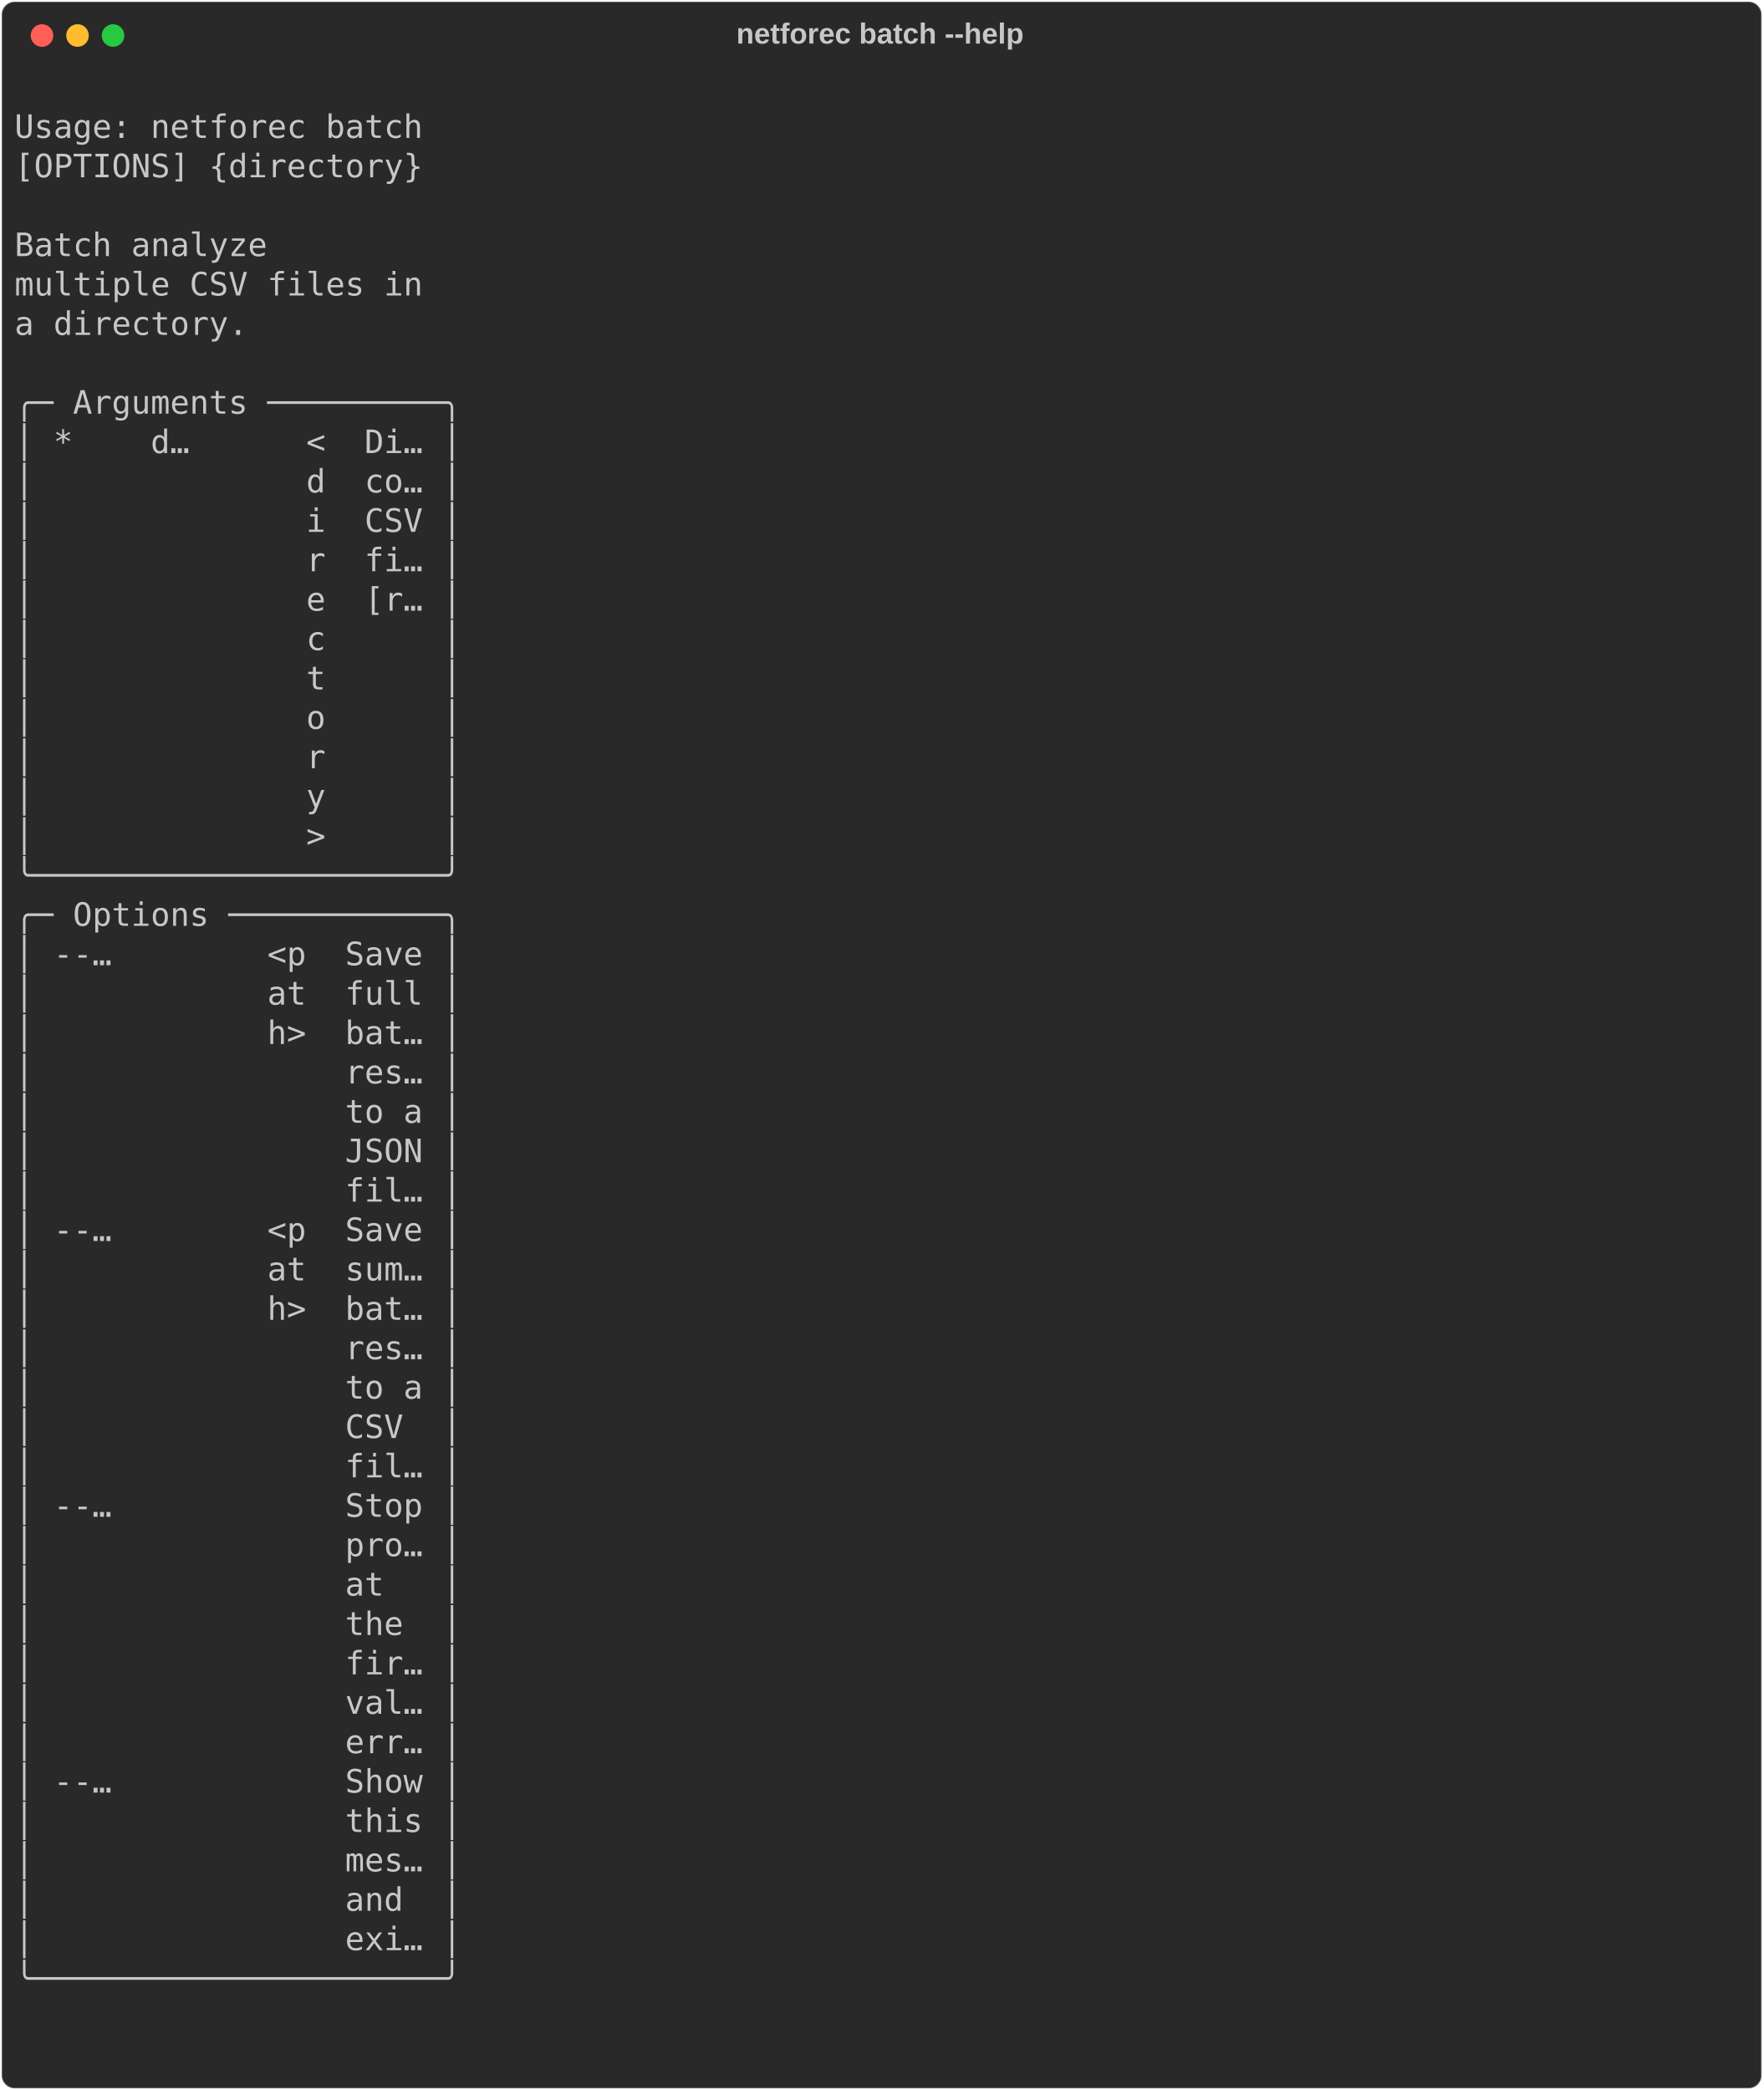
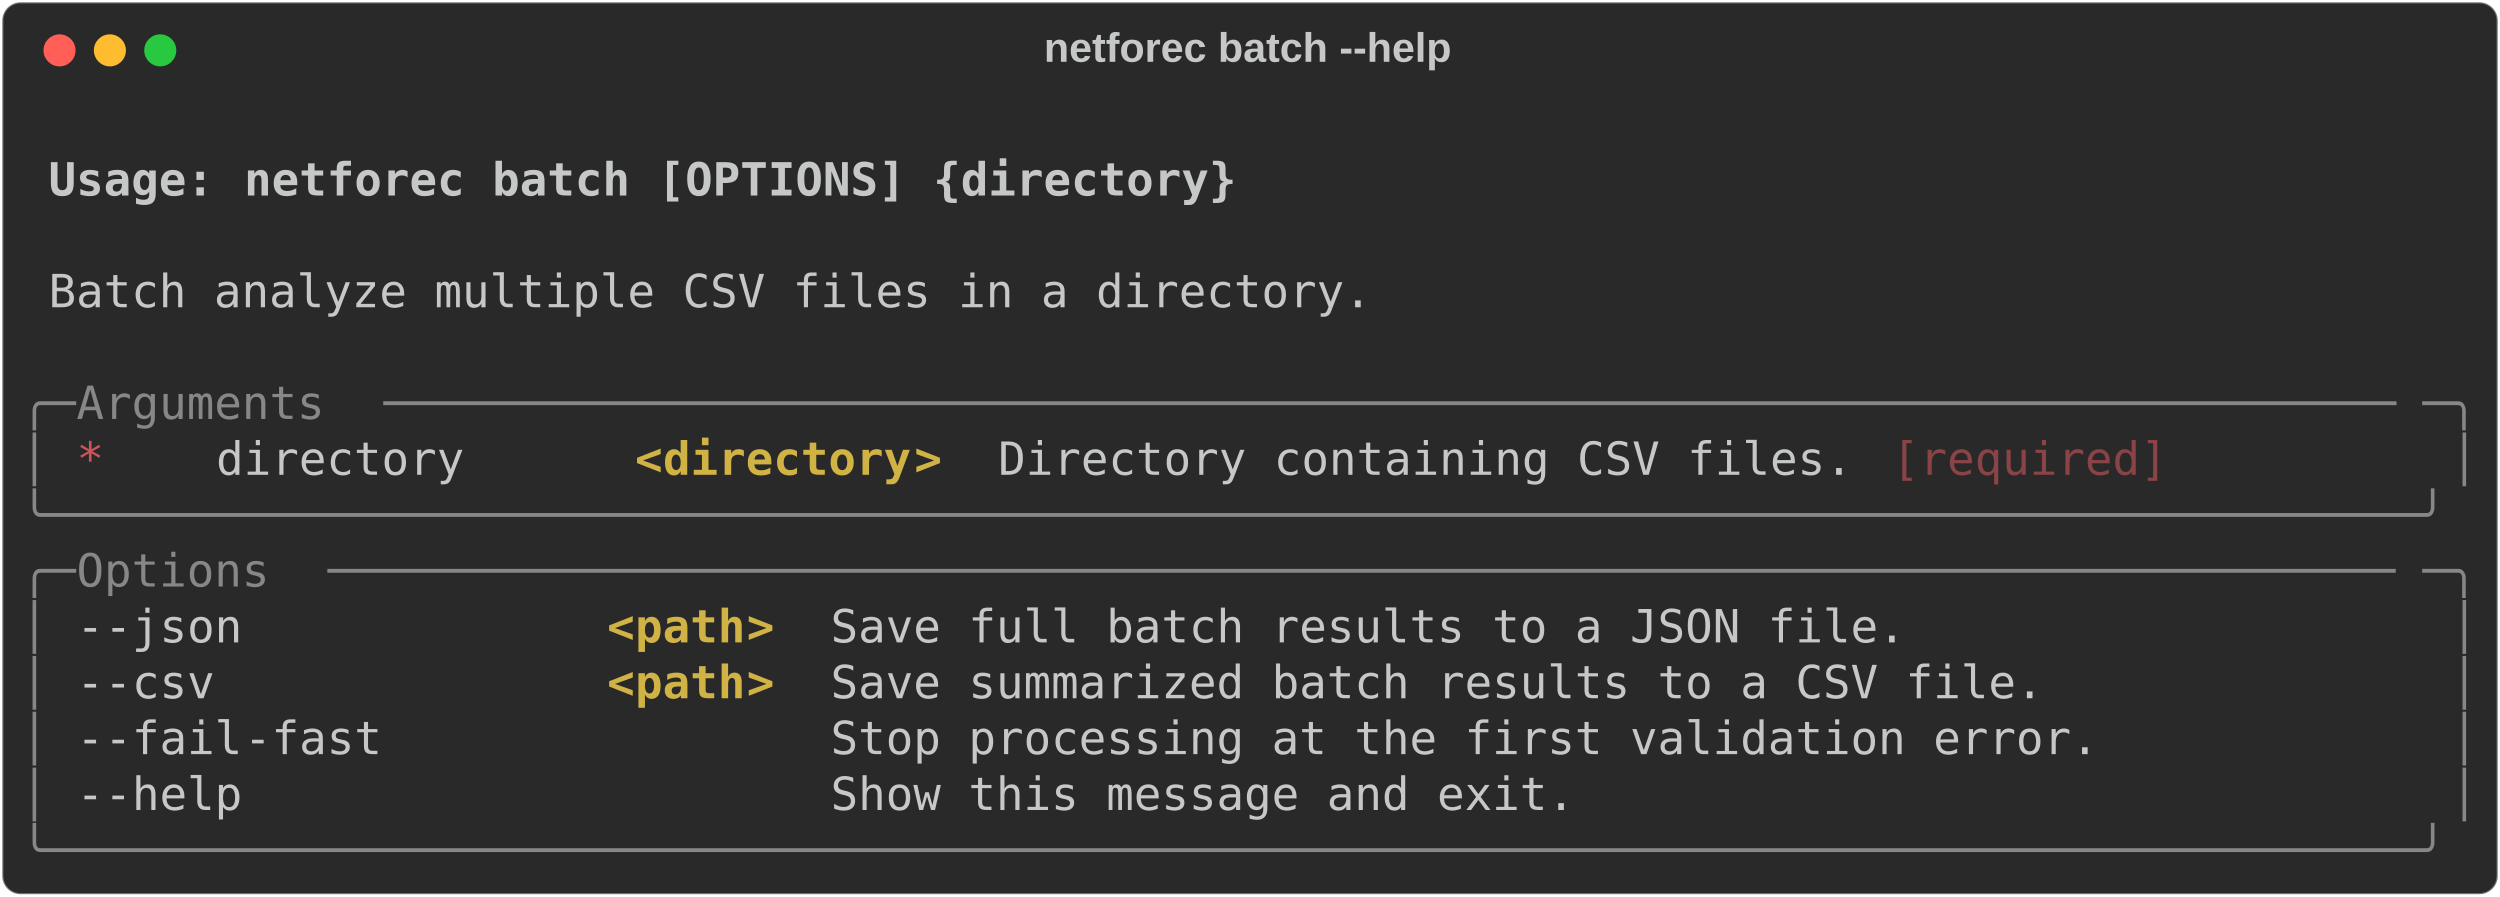
- <svg xmlns="http://www.w3.org/2000/svg" class="rich-terminal" viewBox="0 0 1092 1294.4">
+ <svg xmlns="http://www.w3.org/2000/svg" class="rich-terminal" viewBox="0 0 1092 391.6">
  <style>

    @font-face {
        font-family: "Fira Code";
        src: local("FiraCode-Regular"),
                url("https://cdnjs.cloudflare.com/ajax/libs/firacode/6.2.0/woff2/FiraCode-Regular.woff2") format("woff2"),
                url("https://cdnjs.cloudflare.com/ajax/libs/firacode/6.2.0/woff/FiraCode-Regular.woff") format("woff");
        font-style: normal;
        font-weight: 400;
    }
    @font-face {
        font-family: "Fira Code";
        src: local("FiraCode-Bold"),
                url("https://cdnjs.cloudflare.com/ajax/libs/firacode/6.2.0/woff2/FiraCode-Bold.woff2") format("woff2"),
                url("https://cdnjs.cloudflare.com/ajax/libs/firacode/6.2.0/woff/FiraCode-Bold.woff") format("woff");
        font-style: bold;
        font-weight: 700;
    }

-     .terminal-3042085032-matrix {
+     .terminal-4197433321-matrix {
        font-family: Fira Code, monospace;
        font-size: 20px;
        line-height: 24.4px;
        font-variant-east-asian: full-width;
    }

-     .terminal-3042085032-title {
+     .terminal-4197433321-title {
        font-size: 18px;
        font-weight: bold;
        font-family: arial;
    }

-     .terminal-3042085032-r1 { fill: #c5c8c6 }
+     .terminal-4197433321-r1 { fill: #c5c8c6;font-weight: bold }
+ .terminal-4197433321-r2 { fill: #c5c8c6 }
+ .terminal-4197433321-r3 { fill: #868887 }
+ .terminal-4197433321-r4 { fill: #cc555a }
+ .terminal-4197433321-r5 { fill: #d0b344;font-weight: bold }
+ .terminal-4197433321-r6 { fill: #8a4346 }
    </style>
  <defs>
-     <clipPath id="terminal-3042085032-clip-terminal">
-       <rect x="0" y="0" width="1072.6" height="1243.4" />
+     <clipPath id="terminal-4197433321-clip-terminal">
+       <rect x="0" y="0" width="1072.6" height="340.6" />
    </clipPath>
-     <clipPath id="terminal-3042085032-line-0">
+     <clipPath id="terminal-4197433321-line-0">
      <rect x="0" y="1.5" width="1073.6" height="24.65" />
    </clipPath>
-     <clipPath id="terminal-3042085032-line-1">
+     <clipPath id="terminal-4197433321-line-1">
      <rect x="0" y="25.9" width="1073.6" height="24.65" />
    </clipPath>
-     <clipPath id="terminal-3042085032-line-2">
+     <clipPath id="terminal-4197433321-line-2">
      <rect x="0" y="50.3" width="1073.6" height="24.65" />
    </clipPath>
-     <clipPath id="terminal-3042085032-line-3">
+     <clipPath id="terminal-4197433321-line-3">
      <rect x="0" y="74.7" width="1073.6" height="24.65" />
    </clipPath>
-     <clipPath id="terminal-3042085032-line-4">
+     <clipPath id="terminal-4197433321-line-4">
      <rect x="0" y="99.1" width="1073.6" height="24.65" />
    </clipPath>
-     <clipPath id="terminal-3042085032-line-5">
+     <clipPath id="terminal-4197433321-line-5">
      <rect x="0" y="123.5" width="1073.6" height="24.65" />
    </clipPath>
-     <clipPath id="terminal-3042085032-line-6">
+     <clipPath id="terminal-4197433321-line-6">
      <rect x="0" y="147.9" width="1073.6" height="24.65" />
    </clipPath>
-     <clipPath id="terminal-3042085032-line-7">
+     <clipPath id="terminal-4197433321-line-7">
      <rect x="0" y="172.3" width="1073.6" height="24.65" />
    </clipPath>
-     <clipPath id="terminal-3042085032-line-8">
+     <clipPath id="terminal-4197433321-line-8">
      <rect x="0" y="196.7" width="1073.6" height="24.65" />
    </clipPath>
-     <clipPath id="terminal-3042085032-line-9">
+     <clipPath id="terminal-4197433321-line-9">
      <rect x="0" y="221.1" width="1073.6" height="24.65" />
    </clipPath>
-     <clipPath id="terminal-3042085032-line-10">
+     <clipPath id="terminal-4197433321-line-10">
      <rect x="0" y="245.5" width="1073.6" height="24.65" />
    </clipPath>
-     <clipPath id="terminal-3042085032-line-11">
+     <clipPath id="terminal-4197433321-line-11">
      <rect x="0" y="269.9" width="1073.6" height="24.65" />
    </clipPath>
-     <clipPath id="terminal-3042085032-line-12">
+     <clipPath id="terminal-4197433321-line-12">
      <rect x="0" y="294.3" width="1073.6" height="24.65" />
    </clipPath>
-     <clipPath id="terminal-3042085032-line-13">
-       <rect x="0" y="318.7" width="1073.6" height="24.65" />
-     </clipPath>
-     <clipPath id="terminal-3042085032-line-14">
-       <rect x="0" y="343.1" width="1073.6" height="24.65" />
-     </clipPath>
-     <clipPath id="terminal-3042085032-line-15">
-       <rect x="0" y="367.5" width="1073.6" height="24.65" />
-     </clipPath>
-     <clipPath id="terminal-3042085032-line-16">
-       <rect x="0" y="391.9" width="1073.6" height="24.65" />
-     </clipPath>
-     <clipPath id="terminal-3042085032-line-17">
-       <rect x="0" y="416.3" width="1073.6" height="24.65" />
-     </clipPath>
-     <clipPath id="terminal-3042085032-line-18">
-       <rect x="0" y="440.7" width="1073.6" height="24.65" />
-     </clipPath>
-     <clipPath id="terminal-3042085032-line-19">
-       <rect x="0" y="465.1" width="1073.6" height="24.65" />
-     </clipPath>
-     <clipPath id="terminal-3042085032-line-20">
-       <rect x="0" y="489.5" width="1073.6" height="24.65" />
-     </clipPath>
-     <clipPath id="terminal-3042085032-line-21">
-       <rect x="0" y="513.9" width="1073.6" height="24.65" />
-     </clipPath>
-     <clipPath id="terminal-3042085032-line-22">
-       <rect x="0" y="538.3" width="1073.6" height="24.65" />
-     </clipPath>
-     <clipPath id="terminal-3042085032-line-23">
-       <rect x="0" y="562.7" width="1073.6" height="24.65" />
-     </clipPath>
-     <clipPath id="terminal-3042085032-line-24">
-       <rect x="0" y="587.1" width="1073.6" height="24.65" />
-     </clipPath>
-     <clipPath id="terminal-3042085032-line-25">
-       <rect x="0" y="611.5" width="1073.6" height="24.65" />
-     </clipPath>
-     <clipPath id="terminal-3042085032-line-26">
-       <rect x="0" y="635.9" width="1073.6" height="24.65" />
-     </clipPath>
-     <clipPath id="terminal-3042085032-line-27">
-       <rect x="0" y="660.3" width="1073.6" height="24.65" />
-     </clipPath>
-     <clipPath id="terminal-3042085032-line-28">
-       <rect x="0" y="684.7" width="1073.6" height="24.65" />
-     </clipPath>
-     <clipPath id="terminal-3042085032-line-29">
-       <rect x="0" y="709.1" width="1073.6" height="24.65" />
-     </clipPath>
-     <clipPath id="terminal-3042085032-line-30">
-       <rect x="0" y="733.5" width="1073.6" height="24.65" />
-     </clipPath>
-     <clipPath id="terminal-3042085032-line-31">
-       <rect x="0" y="757.9" width="1073.6" height="24.65" />
-     </clipPath>
-     <clipPath id="terminal-3042085032-line-32">
-       <rect x="0" y="782.3" width="1073.6" height="24.65" />
-     </clipPath>
-     <clipPath id="terminal-3042085032-line-33">
-       <rect x="0" y="806.7" width="1073.6" height="24.65" />
-     </clipPath>
-     <clipPath id="terminal-3042085032-line-34">
-       <rect x="0" y="831.1" width="1073.6" height="24.65" />
-     </clipPath>
-     <clipPath id="terminal-3042085032-line-35">
-       <rect x="0" y="855.5" width="1073.6" height="24.65" />
-     </clipPath>
-     <clipPath id="terminal-3042085032-line-36">
-       <rect x="0" y="879.9" width="1073.6" height="24.65" />
-     </clipPath>
-     <clipPath id="terminal-3042085032-line-37">
-       <rect x="0" y="904.3" width="1073.6" height="24.65" />
-     </clipPath>
-     <clipPath id="terminal-3042085032-line-38">
-       <rect x="0" y="928.7" width="1073.6" height="24.65" />
-     </clipPath>
-     <clipPath id="terminal-3042085032-line-39">
-       <rect x="0" y="953.1" width="1073.6" height="24.65" />
-     </clipPath>
-     <clipPath id="terminal-3042085032-line-40">
-       <rect x="0" y="977.5" width="1073.6" height="24.65" />
-     </clipPath>
-     <clipPath id="terminal-3042085032-line-41">
-       <rect x="0" y="1001.9" width="1073.6" height="24.65" />
-     </clipPath>
-     <clipPath id="terminal-3042085032-line-42">
-       <rect x="0" y="1026.3" width="1073.6" height="24.65" />
-     </clipPath>
-     <clipPath id="terminal-3042085032-line-43">
-       <rect x="0" y="1050.7" width="1073.6" height="24.65" />
-     </clipPath>
-     <clipPath id="terminal-3042085032-line-44">
-       <rect x="0" y="1075.1" width="1073.6" height="24.65" />
-     </clipPath>
-     <clipPath id="terminal-3042085032-line-45">
-       <rect x="0" y="1099.5" width="1073.6" height="24.65" />
-     </clipPath>
-     <clipPath id="terminal-3042085032-line-46">
-       <rect x="0" y="1123.9" width="1073.6" height="24.65" />
-     </clipPath>
-     <clipPath id="terminal-3042085032-line-47">
-       <rect x="0" y="1148.3" width="1073.6" height="24.65" />
-     </clipPath>
-     <clipPath id="terminal-3042085032-line-48">
-       <rect x="0" y="1172.7" width="1073.6" height="24.65" />
-     </clipPath>
-     <clipPath id="terminal-3042085032-line-49">
-       <rect x="0" y="1197.1" width="1073.6" height="24.65" />
-     </clipPath>
  </defs>
-   <rect fill="#292929" stroke="rgba(255,255,255,0.35)" stroke-width="1" x="1" y="1" width="1090" height="1292.4" rx="8" />
-   <text class="terminal-3042085032-title" fill="#c5c8c6" text-anchor="middle" x="545" y="27">netforec batch --help</text>
+   <rect fill="#292929" stroke="rgba(255,255,255,0.35)" stroke-width="1" x="1" y="1" width="1090" height="389.6" rx="8" />
+   <text class="terminal-4197433321-title" fill="#c5c8c6" text-anchor="middle" x="545" y="27">netforec batch --help</text>
  <g transform="translate(26,22)">
    <circle cx="0" cy="0" r="7" fill="#ff5f57" />
    <circle cx="22" cy="0" r="7" fill="#febc2e" />
    <circle cx="44" cy="0" r="7" fill="#28c840" />
  </g>
-   <g transform="translate(9, 41)" clip-path="url(#terminal-3042085032-clip-terminal)">
-     <g class="terminal-3042085032-matrix">
-       <text class="terminal-3042085032-r1" x="1073.6" y="20" textLength="12.2" clip-path="url(#terminal-3042085032-line-0)">
+   <g transform="translate(9, 41)" clip-path="url(#terminal-4197433321-clip-terminal)">
+     <g class="terminal-4197433321-matrix">
+       <text class="terminal-4197433321-r2" x="1073.6" y="20" textLength="12.2" clip-path="url(#terminal-4197433321-line-0)">
</text>
-       <text class="terminal-3042085032-r1" x="0" y="44.4" textLength="280.6" clip-path="url(#terminal-3042085032-line-1)"> Usage: netforec batch </text>
-       <text class="terminal-3042085032-r1" x="1073.6" y="44.4" textLength="12.2" clip-path="url(#terminal-3042085032-line-1)">
+       <text class="terminal-4197433321-r1" x="12.2" y="44.4" textLength="85.4" clip-path="url(#terminal-4197433321-line-1)">Usage: </text>
+       <text class="terminal-4197433321-r1" x="97.6" y="44.4" textLength="439.2" clip-path="url(#terminal-4197433321-line-1)">netforec batch [OPTIONS] {directory}</text>
+       <text class="terminal-4197433321-r2" x="1073.6" y="44.4" textLength="12.2" clip-path="url(#terminal-4197433321-line-1)">
</text>
-       <text class="terminal-3042085032-r1" x="0" y="68.8" textLength="280.6" clip-path="url(#terminal-3042085032-line-2)"> [OPTIONS] {directory} </text>
-       <text class="terminal-3042085032-r1" x="1073.6" y="68.8" textLength="12.2" clip-path="url(#terminal-3042085032-line-2)">
+       <text class="terminal-4197433321-r2" x="1073.6" y="68.8" textLength="12.2" clip-path="url(#terminal-4197433321-line-2)">
</text>
-       <text class="terminal-3042085032-r1" x="1073.6" y="93.2" textLength="12.2" clip-path="url(#terminal-3042085032-line-3)">
+       <text class="terminal-4197433321-r2" x="12.2" y="93.2" textLength="585.6" clip-path="url(#terminal-4197433321-line-3)">Batch analyze multiple CSV files in a directory.</text>
+       <text class="terminal-4197433321-r2" x="1073.6" y="93.2" textLength="12.2" clip-path="url(#terminal-4197433321-line-3)">
</text>
-       <text class="terminal-3042085032-r1" x="0" y="117.6" textLength="280.6" clip-path="url(#terminal-3042085032-line-4)"> Batch analyze         </text>
-       <text class="terminal-3042085032-r1" x="1073.6" y="117.6" textLength="12.2" clip-path="url(#terminal-3042085032-line-4)">
+       <text class="terminal-4197433321-r2" x="1073.6" y="117.6" textLength="12.2" clip-path="url(#terminal-4197433321-line-4)">
</text>
-       <text class="terminal-3042085032-r1" x="0" y="142" textLength="280.6" clip-path="url(#terminal-3042085032-line-5)"> multiple CSV files in </text>
-       <text class="terminal-3042085032-r1" x="1073.6" y="142" textLength="12.2" clip-path="url(#terminal-3042085032-line-5)">
+       <text class="terminal-4197433321-r3" x="0" y="142" textLength="24.4" clip-path="url(#terminal-4197433321-line-5)">╭─</text>
+       <text class="terminal-4197433321-r3" x="24.4" y="142" textLength="134.2" clip-path="url(#terminal-4197433321-line-5)"> Arguments </text>
+       <text class="terminal-4197433321-r3" x="158.6" y="142" textLength="890.6" clip-path="url(#terminal-4197433321-line-5)">─────────────────────────────────────────────────────────────────────────</text>
+       <text class="terminal-4197433321-r3" x="1049.2" y="142" textLength="24.4" clip-path="url(#terminal-4197433321-line-5)">─╮</text>
+       <text class="terminal-4197433321-r2" x="1073.6" y="142" textLength="12.2" clip-path="url(#terminal-4197433321-line-5)">
</text>
-       <text class="terminal-3042085032-r1" x="0" y="166.4" textLength="280.6" clip-path="url(#terminal-3042085032-line-6)"> a directory.          </text>
-       <text class="terminal-3042085032-r1" x="1073.6" y="166.4" textLength="12.2" clip-path="url(#terminal-3042085032-line-6)">
+       <text class="terminal-4197433321-r3" x="0" y="166.4" textLength="12.2" clip-path="url(#terminal-4197433321-line-6)">│</text>
+       <text class="terminal-4197433321-r4" x="24.4" y="166.4" textLength="12.2" clip-path="url(#terminal-4197433321-line-6)">*</text>
+       <text class="terminal-4197433321-r2" x="85.4" y="166.4" textLength="109.8" clip-path="url(#terminal-4197433321-line-6)">directory</text>
+       <text class="terminal-4197433321-r5" x="268.4" y="166.4" textLength="12.2" clip-path="url(#terminal-4197433321-line-6)">&lt;</text>
+       <text class="terminal-4197433321-r5" x="280.6" y="166.4" textLength="109.8" clip-path="url(#terminal-4197433321-line-6)">directory</text>
+       <text class="terminal-4197433321-r5" x="390.4" y="166.4" textLength="12.2" clip-path="url(#terminal-4197433321-line-6)">&gt;</text>
+       <text class="terminal-4197433321-r2" x="427" y="166.4" textLength="378.2" clip-path="url(#terminal-4197433321-line-6)">Directory containing CSV files.</text>
+       <text class="terminal-4197433321-r6" x="817.4" y="166.4" textLength="122" clip-path="url(#terminal-4197433321-line-6)">[required]</text>
+       <text class="terminal-4197433321-r3" x="1061.4" y="166.4" textLength="12.2" clip-path="url(#terminal-4197433321-line-6)">│</text>
+       <text class="terminal-4197433321-r2" x="1073.6" y="166.4" textLength="12.2" clip-path="url(#terminal-4197433321-line-6)">
</text>
-       <text class="terminal-3042085032-r1" x="1073.6" y="190.8" textLength="12.2" clip-path="url(#terminal-3042085032-line-7)">
+       <text class="terminal-4197433321-r3" x="0" y="190.8" textLength="1073.6" clip-path="url(#terminal-4197433321-line-7)">╰──────────────────────────────────────────────────────────────────────────────────────╯</text>
+       <text class="terminal-4197433321-r2" x="1073.6" y="190.8" textLength="12.2" clip-path="url(#terminal-4197433321-line-7)">
</text>
-       <text class="terminal-3042085032-r1" x="0" y="215.2" textLength="280.6" clip-path="url(#terminal-3042085032-line-8)">╭─ Arguments ─────────╮</text>
-       <text class="terminal-3042085032-r1" x="1073.6" y="215.2" textLength="12.2" clip-path="url(#terminal-3042085032-line-8)">
+       <text class="terminal-4197433321-r3" x="0" y="215.2" textLength="24.4" clip-path="url(#terminal-4197433321-line-8)">╭─</text>
+       <text class="terminal-4197433321-r3" x="24.4" y="215.2" textLength="109.8" clip-path="url(#terminal-4197433321-line-8)"> Options </text>
+       <text class="terminal-4197433321-r3" x="134.2" y="215.2" textLength="915" clip-path="url(#terminal-4197433321-line-8)">───────────────────────────────────────────────────────────────────────────</text>
+       <text class="terminal-4197433321-r3" x="1049.2" y="215.2" textLength="24.4" clip-path="url(#terminal-4197433321-line-8)">─╮</text>
+       <text class="terminal-4197433321-r2" x="1073.6" y="215.2" textLength="12.2" clip-path="url(#terminal-4197433321-line-8)">
</text>
-       <text class="terminal-3042085032-r1" x="0" y="239.6" textLength="280.6" clip-path="url(#terminal-3042085032-line-9)">│ *    d…      &lt;  Di… │</text>
-       <text class="terminal-3042085032-r1" x="1073.6" y="239.6" textLength="12.2" clip-path="url(#terminal-3042085032-line-9)">
+       <text class="terminal-4197433321-r3" x="0" y="239.6" textLength="12.2" clip-path="url(#terminal-4197433321-line-9)">│</text>
+       <text class="terminal-4197433321-r2" x="24.4" y="239.6" textLength="12.2" clip-path="url(#terminal-4197433321-line-9)">-</text>
+       <text class="terminal-4197433321-r2" x="36.6" y="239.6" textLength="61" clip-path="url(#terminal-4197433321-line-9)">-json</text>
+       <text class="terminal-4197433321-r5" x="256.2" y="239.6" textLength="12.2" clip-path="url(#terminal-4197433321-line-9)">&lt;</text>
+       <text class="terminal-4197433321-r5" x="268.4" y="239.6" textLength="48.8" clip-path="url(#terminal-4197433321-line-9)">path</text>
+       <text class="terminal-4197433321-r5" x="317.2" y="239.6" textLength="12.2" clip-path="url(#terminal-4197433321-line-9)">&gt;</text>
+       <text class="terminal-4197433321-r2" x="353.8" y="239.6" textLength="475.8" clip-path="url(#terminal-4197433321-line-9)">Save full batch results to a JSON file.</text>
+       <text class="terminal-4197433321-r3" x="1061.4" y="239.6" textLength="12.2" clip-path="url(#terminal-4197433321-line-9)">│</text>
+       <text class="terminal-4197433321-r2" x="1073.6" y="239.6" textLength="12.2" clip-path="url(#terminal-4197433321-line-9)">
</text>
-       <text class="terminal-3042085032-r1" x="0" y="264" textLength="280.6" clip-path="url(#terminal-3042085032-line-10)">│              d  co… │</text>
-       <text class="terminal-3042085032-r1" x="1073.6" y="264" textLength="12.2" clip-path="url(#terminal-3042085032-line-10)">
+       <text class="terminal-4197433321-r3" x="0" y="264" textLength="12.2" clip-path="url(#terminal-4197433321-line-10)">│</text>
+       <text class="terminal-4197433321-r2" x="24.4" y="264" textLength="12.2" clip-path="url(#terminal-4197433321-line-10)">-</text>
+       <text class="terminal-4197433321-r2" x="36.6" y="264" textLength="48.8" clip-path="url(#terminal-4197433321-line-10)">-csv</text>
+       <text class="terminal-4197433321-r5" x="256.2" y="264" textLength="12.2" clip-path="url(#terminal-4197433321-line-10)">&lt;</text>
+       <text class="terminal-4197433321-r5" x="268.4" y="264" textLength="48.8" clip-path="url(#terminal-4197433321-line-10)">path</text>
+       <text class="terminal-4197433321-r5" x="317.2" y="264" textLength="12.2" clip-path="url(#terminal-4197433321-line-10)">&gt;</text>
+       <text class="terminal-4197433321-r2" x="353.8" y="264" textLength="536.8" clip-path="url(#terminal-4197433321-line-10)">Save summarized batch results to a CSV file.</text>
+       <text class="terminal-4197433321-r3" x="1061.4" y="264" textLength="12.2" clip-path="url(#terminal-4197433321-line-10)">│</text>
+       <text class="terminal-4197433321-r2" x="1073.6" y="264" textLength="12.2" clip-path="url(#terminal-4197433321-line-10)">
</text>
-       <text class="terminal-3042085032-r1" x="0" y="288.4" textLength="280.6" clip-path="url(#terminal-3042085032-line-11)">│              i  CSV │</text>
-       <text class="terminal-3042085032-r1" x="1073.6" y="288.4" textLength="12.2" clip-path="url(#terminal-3042085032-line-11)">
+       <text class="terminal-4197433321-r3" x="0" y="288.4" textLength="12.2" clip-path="url(#terminal-4197433321-line-11)">│</text>
+       <text class="terminal-4197433321-r2" x="24.4" y="288.4" textLength="12.2" clip-path="url(#terminal-4197433321-line-11)">-</text>
+       <text class="terminal-4197433321-r2" x="36.6" y="288.4" textLength="61" clip-path="url(#terminal-4197433321-line-11)">-fail</text>
+       <text class="terminal-4197433321-r2" x="97.6" y="288.4" textLength="61" clip-path="url(#terminal-4197433321-line-11)">-fast</text>
+       <text class="terminal-4197433321-r2" x="353.8" y="288.4" textLength="561.2" clip-path="url(#terminal-4197433321-line-11)">Stop processing at the first validation error.</text>
+       <text class="terminal-4197433321-r3" x="1061.4" y="288.4" textLength="12.2" clip-path="url(#terminal-4197433321-line-11)">│</text>
+       <text class="terminal-4197433321-r2" x="1073.6" y="288.4" textLength="12.2" clip-path="url(#terminal-4197433321-line-11)">
</text>
-       <text class="terminal-3042085032-r1" x="0" y="312.8" textLength="280.6" clip-path="url(#terminal-3042085032-line-12)">│              r  fi… │</text>
-       <text class="terminal-3042085032-r1" x="1073.6" y="312.8" textLength="12.2" clip-path="url(#terminal-3042085032-line-12)">
+       <text class="terminal-4197433321-r3" x="0" y="312.8" textLength="12.2" clip-path="url(#terminal-4197433321-line-12)">│</text>
+       <text class="terminal-4197433321-r2" x="24.4" y="312.8" textLength="12.2" clip-path="url(#terminal-4197433321-line-12)">-</text>
+       <text class="terminal-4197433321-r2" x="36.6" y="312.8" textLength="61" clip-path="url(#terminal-4197433321-line-12)">-help</text>
+       <text class="terminal-4197433321-r2" x="353.8" y="312.8" textLength="329.4" clip-path="url(#terminal-4197433321-line-12)">Show this message and exit.</text>
+       <text class="terminal-4197433321-r3" x="1061.4" y="312.8" textLength="12.2" clip-path="url(#terminal-4197433321-line-12)">│</text>
+       <text class="terminal-4197433321-r2" x="1073.6" y="312.8" textLength="12.2" clip-path="url(#terminal-4197433321-line-12)">
</text>
-       <text class="terminal-3042085032-r1" x="0" y="337.2" textLength="280.6" clip-path="url(#terminal-3042085032-line-13)">│              e  [r… │</text>
-       <text class="terminal-3042085032-r1" x="1073.6" y="337.2" textLength="12.2" clip-path="url(#terminal-3042085032-line-13)">
- </text>
-       <text class="terminal-3042085032-r1" x="0" y="361.6" textLength="280.6" clip-path="url(#terminal-3042085032-line-14)">│              c      │</text>
-       <text class="terminal-3042085032-r1" x="1073.6" y="361.6" textLength="12.2" clip-path="url(#terminal-3042085032-line-14)">
- </text>
-       <text class="terminal-3042085032-r1" x="0" y="386" textLength="280.6" clip-path="url(#terminal-3042085032-line-15)">│              t      │</text>
-       <text class="terminal-3042085032-r1" x="1073.6" y="386" textLength="12.2" clip-path="url(#terminal-3042085032-line-15)">
- </text>
-       <text class="terminal-3042085032-r1" x="0" y="410.4" textLength="280.6" clip-path="url(#terminal-3042085032-line-16)">│              o      │</text>
-       <text class="terminal-3042085032-r1" x="1073.6" y="410.4" textLength="12.2" clip-path="url(#terminal-3042085032-line-16)">
- </text>
-       <text class="terminal-3042085032-r1" x="0" y="434.8" textLength="280.6" clip-path="url(#terminal-3042085032-line-17)">│              r      │</text>
-       <text class="terminal-3042085032-r1" x="1073.6" y="434.8" textLength="12.2" clip-path="url(#terminal-3042085032-line-17)">
- </text>
-       <text class="terminal-3042085032-r1" x="0" y="459.2" textLength="280.6" clip-path="url(#terminal-3042085032-line-18)">│              y      │</text>
-       <text class="terminal-3042085032-r1" x="1073.6" y="459.2" textLength="12.2" clip-path="url(#terminal-3042085032-line-18)">
- </text>
-       <text class="terminal-3042085032-r1" x="0" y="483.6" textLength="280.6" clip-path="url(#terminal-3042085032-line-19)">│              &gt;      │</text>
-       <text class="terminal-3042085032-r1" x="1073.6" y="483.6" textLength="12.2" clip-path="url(#terminal-3042085032-line-19)">
- </text>
-       <text class="terminal-3042085032-r1" x="0" y="508" textLength="280.6" clip-path="url(#terminal-3042085032-line-20)">╰─────────────────────╯</text>
-       <text class="terminal-3042085032-r1" x="1073.6" y="508" textLength="12.2" clip-path="url(#terminal-3042085032-line-20)">
- </text>
-       <text class="terminal-3042085032-r1" x="0" y="532.4" textLength="280.6" clip-path="url(#terminal-3042085032-line-21)">╭─ Options ───────────╮</text>
-       <text class="terminal-3042085032-r1" x="1073.6" y="532.4" textLength="12.2" clip-path="url(#terminal-3042085032-line-21)">
- </text>
-       <text class="terminal-3042085032-r1" x="0" y="556.8" textLength="280.6" clip-path="url(#terminal-3042085032-line-22)">│ --…        &lt;p  Save │</text>
-       <text class="terminal-3042085032-r1" x="1073.6" y="556.8" textLength="12.2" clip-path="url(#terminal-3042085032-line-22)">
- </text>
-       <text class="terminal-3042085032-r1" x="0" y="581.2" textLength="280.6" clip-path="url(#terminal-3042085032-line-23)">│            at  full │</text>
-       <text class="terminal-3042085032-r1" x="1073.6" y="581.2" textLength="12.2" clip-path="url(#terminal-3042085032-line-23)">
- </text>
-       <text class="terminal-3042085032-r1" x="0" y="605.6" textLength="280.6" clip-path="url(#terminal-3042085032-line-24)">│            h&gt;  bat… │</text>
-       <text class="terminal-3042085032-r1" x="1073.6" y="605.6" textLength="12.2" clip-path="url(#terminal-3042085032-line-24)">
- </text>
-       <text class="terminal-3042085032-r1" x="0" y="630" textLength="280.6" clip-path="url(#terminal-3042085032-line-25)">│                res… │</text>
-       <text class="terminal-3042085032-r1" x="1073.6" y="630" textLength="12.2" clip-path="url(#terminal-3042085032-line-25)">
- </text>
-       <text class="terminal-3042085032-r1" x="0" y="654.4" textLength="280.6" clip-path="url(#terminal-3042085032-line-26)">│                to a │</text>
-       <text class="terminal-3042085032-r1" x="1073.6" y="654.4" textLength="12.2" clip-path="url(#terminal-3042085032-line-26)">
- </text>
-       <text class="terminal-3042085032-r1" x="0" y="678.8" textLength="280.6" clip-path="url(#terminal-3042085032-line-27)">│                JSON │</text>
-       <text class="terminal-3042085032-r1" x="1073.6" y="678.8" textLength="12.2" clip-path="url(#terminal-3042085032-line-27)">
- </text>
-       <text class="terminal-3042085032-r1" x="0" y="703.2" textLength="280.6" clip-path="url(#terminal-3042085032-line-28)">│                fil… │</text>
-       <text class="terminal-3042085032-r1" x="1073.6" y="703.2" textLength="12.2" clip-path="url(#terminal-3042085032-line-28)">
- </text>
-       <text class="terminal-3042085032-r1" x="0" y="727.6" textLength="280.6" clip-path="url(#terminal-3042085032-line-29)">│ --…        &lt;p  Save │</text>
-       <text class="terminal-3042085032-r1" x="1073.6" y="727.6" textLength="12.2" clip-path="url(#terminal-3042085032-line-29)">
- </text>
-       <text class="terminal-3042085032-r1" x="0" y="752" textLength="280.6" clip-path="url(#terminal-3042085032-line-30)">│            at  sum… │</text>
-       <text class="terminal-3042085032-r1" x="1073.6" y="752" textLength="12.2" clip-path="url(#terminal-3042085032-line-30)">
- </text>
-       <text class="terminal-3042085032-r1" x="0" y="776.4" textLength="280.6" clip-path="url(#terminal-3042085032-line-31)">│            h&gt;  bat… │</text>
-       <text class="terminal-3042085032-r1" x="1073.6" y="776.4" textLength="12.2" clip-path="url(#terminal-3042085032-line-31)">
- </text>
-       <text class="terminal-3042085032-r1" x="0" y="800.8" textLength="280.6" clip-path="url(#terminal-3042085032-line-32)">│                res… │</text>
-       <text class="terminal-3042085032-r1" x="1073.6" y="800.8" textLength="12.2" clip-path="url(#terminal-3042085032-line-32)">
- </text>
-       <text class="terminal-3042085032-r1" x="0" y="825.2" textLength="280.6" clip-path="url(#terminal-3042085032-line-33)">│                to a │</text>
-       <text class="terminal-3042085032-r1" x="1073.6" y="825.2" textLength="12.2" clip-path="url(#terminal-3042085032-line-33)">
- </text>
-       <text class="terminal-3042085032-r1" x="0" y="849.6" textLength="280.6" clip-path="url(#terminal-3042085032-line-34)">│                CSV  │</text>
-       <text class="terminal-3042085032-r1" x="1073.6" y="849.6" textLength="12.2" clip-path="url(#terminal-3042085032-line-34)">
- </text>
-       <text class="terminal-3042085032-r1" x="0" y="874" textLength="280.6" clip-path="url(#terminal-3042085032-line-35)">│                fil… │</text>
-       <text class="terminal-3042085032-r1" x="1073.6" y="874" textLength="12.2" clip-path="url(#terminal-3042085032-line-35)">
- </text>
-       <text class="terminal-3042085032-r1" x="0" y="898.4" textLength="280.6" clip-path="url(#terminal-3042085032-line-36)">│ --…            Stop │</text>
-       <text class="terminal-3042085032-r1" x="1073.6" y="898.4" textLength="12.2" clip-path="url(#terminal-3042085032-line-36)">
- </text>
-       <text class="terminal-3042085032-r1" x="0" y="922.8" textLength="280.6" clip-path="url(#terminal-3042085032-line-37)">│                pro… │</text>
-       <text class="terminal-3042085032-r1" x="1073.6" y="922.8" textLength="12.2" clip-path="url(#terminal-3042085032-line-37)">
- </text>
-       <text class="terminal-3042085032-r1" x="0" y="947.2" textLength="280.6" clip-path="url(#terminal-3042085032-line-38)">│                at   │</text>
-       <text class="terminal-3042085032-r1" x="1073.6" y="947.2" textLength="12.2" clip-path="url(#terminal-3042085032-line-38)">
- </text>
-       <text class="terminal-3042085032-r1" x="0" y="971.6" textLength="280.6" clip-path="url(#terminal-3042085032-line-39)">│                the  │</text>
-       <text class="terminal-3042085032-r1" x="1073.6" y="971.6" textLength="12.2" clip-path="url(#terminal-3042085032-line-39)">
- </text>
-       <text class="terminal-3042085032-r1" x="0" y="996" textLength="280.6" clip-path="url(#terminal-3042085032-line-40)">│                fir… │</text>
-       <text class="terminal-3042085032-r1" x="1073.6" y="996" textLength="12.2" clip-path="url(#terminal-3042085032-line-40)">
- </text>
-       <text class="terminal-3042085032-r1" x="0" y="1020.4" textLength="280.6" clip-path="url(#terminal-3042085032-line-41)">│                val… │</text>
-       <text class="terminal-3042085032-r1" x="1073.6" y="1020.4" textLength="12.2" clip-path="url(#terminal-3042085032-line-41)">
- </text>
-       <text class="terminal-3042085032-r1" x="0" y="1044.8" textLength="280.6" clip-path="url(#terminal-3042085032-line-42)">│                err… │</text>
-       <text class="terminal-3042085032-r1" x="1073.6" y="1044.8" textLength="12.2" clip-path="url(#terminal-3042085032-line-42)">
- </text>
-       <text class="terminal-3042085032-r1" x="0" y="1069.2" textLength="280.6" clip-path="url(#terminal-3042085032-line-43)">│ --…            Show │</text>
-       <text class="terminal-3042085032-r1" x="1073.6" y="1069.2" textLength="12.2" clip-path="url(#terminal-3042085032-line-43)">
- </text>
-       <text class="terminal-3042085032-r1" x="0" y="1093.6" textLength="280.6" clip-path="url(#terminal-3042085032-line-44)">│                this │</text>
-       <text class="terminal-3042085032-r1" x="1073.6" y="1093.6" textLength="12.2" clip-path="url(#terminal-3042085032-line-44)">
- </text>
-       <text class="terminal-3042085032-r1" x="0" y="1118" textLength="280.6" clip-path="url(#terminal-3042085032-line-45)">│                mes… │</text>
-       <text class="terminal-3042085032-r1" x="1073.6" y="1118" textLength="12.2" clip-path="url(#terminal-3042085032-line-45)">
- </text>
-       <text class="terminal-3042085032-r1" x="0" y="1142.4" textLength="280.6" clip-path="url(#terminal-3042085032-line-46)">│                and  │</text>
-       <text class="terminal-3042085032-r1" x="1073.6" y="1142.4" textLength="12.2" clip-path="url(#terminal-3042085032-line-46)">
- </text>
-       <text class="terminal-3042085032-r1" x="0" y="1166.8" textLength="280.6" clip-path="url(#terminal-3042085032-line-47)">│                exi… │</text>
-       <text class="terminal-3042085032-r1" x="1073.6" y="1166.8" textLength="12.2" clip-path="url(#terminal-3042085032-line-47)">
- </text>
-       <text class="terminal-3042085032-r1" x="0" y="1191.2" textLength="280.6" clip-path="url(#terminal-3042085032-line-48)">╰─────────────────────╯</text>
-       <text class="terminal-3042085032-r1" x="1073.6" y="1191.2" textLength="12.2" clip-path="url(#terminal-3042085032-line-48)">
- </text>
-       <text class="terminal-3042085032-r1" x="1073.6" y="1215.6" textLength="12.2" clip-path="url(#terminal-3042085032-line-49)">
- </text>
-       <text class="terminal-3042085032-r1" x="1073.6" y="1240" textLength="12.2" clip-path="url(#terminal-3042085032-line-50)">
+       <text class="terminal-4197433321-r3" x="0" y="337.2" textLength="1073.6" clip-path="url(#terminal-4197433321-line-13)">╰──────────────────────────────────────────────────────────────────────────────────────╯</text>
+       <text class="terminal-4197433321-r2" x="1073.6" y="337.2" textLength="12.2" clip-path="url(#terminal-4197433321-line-13)">
</text>
    </g>
  </g>
</svg>
